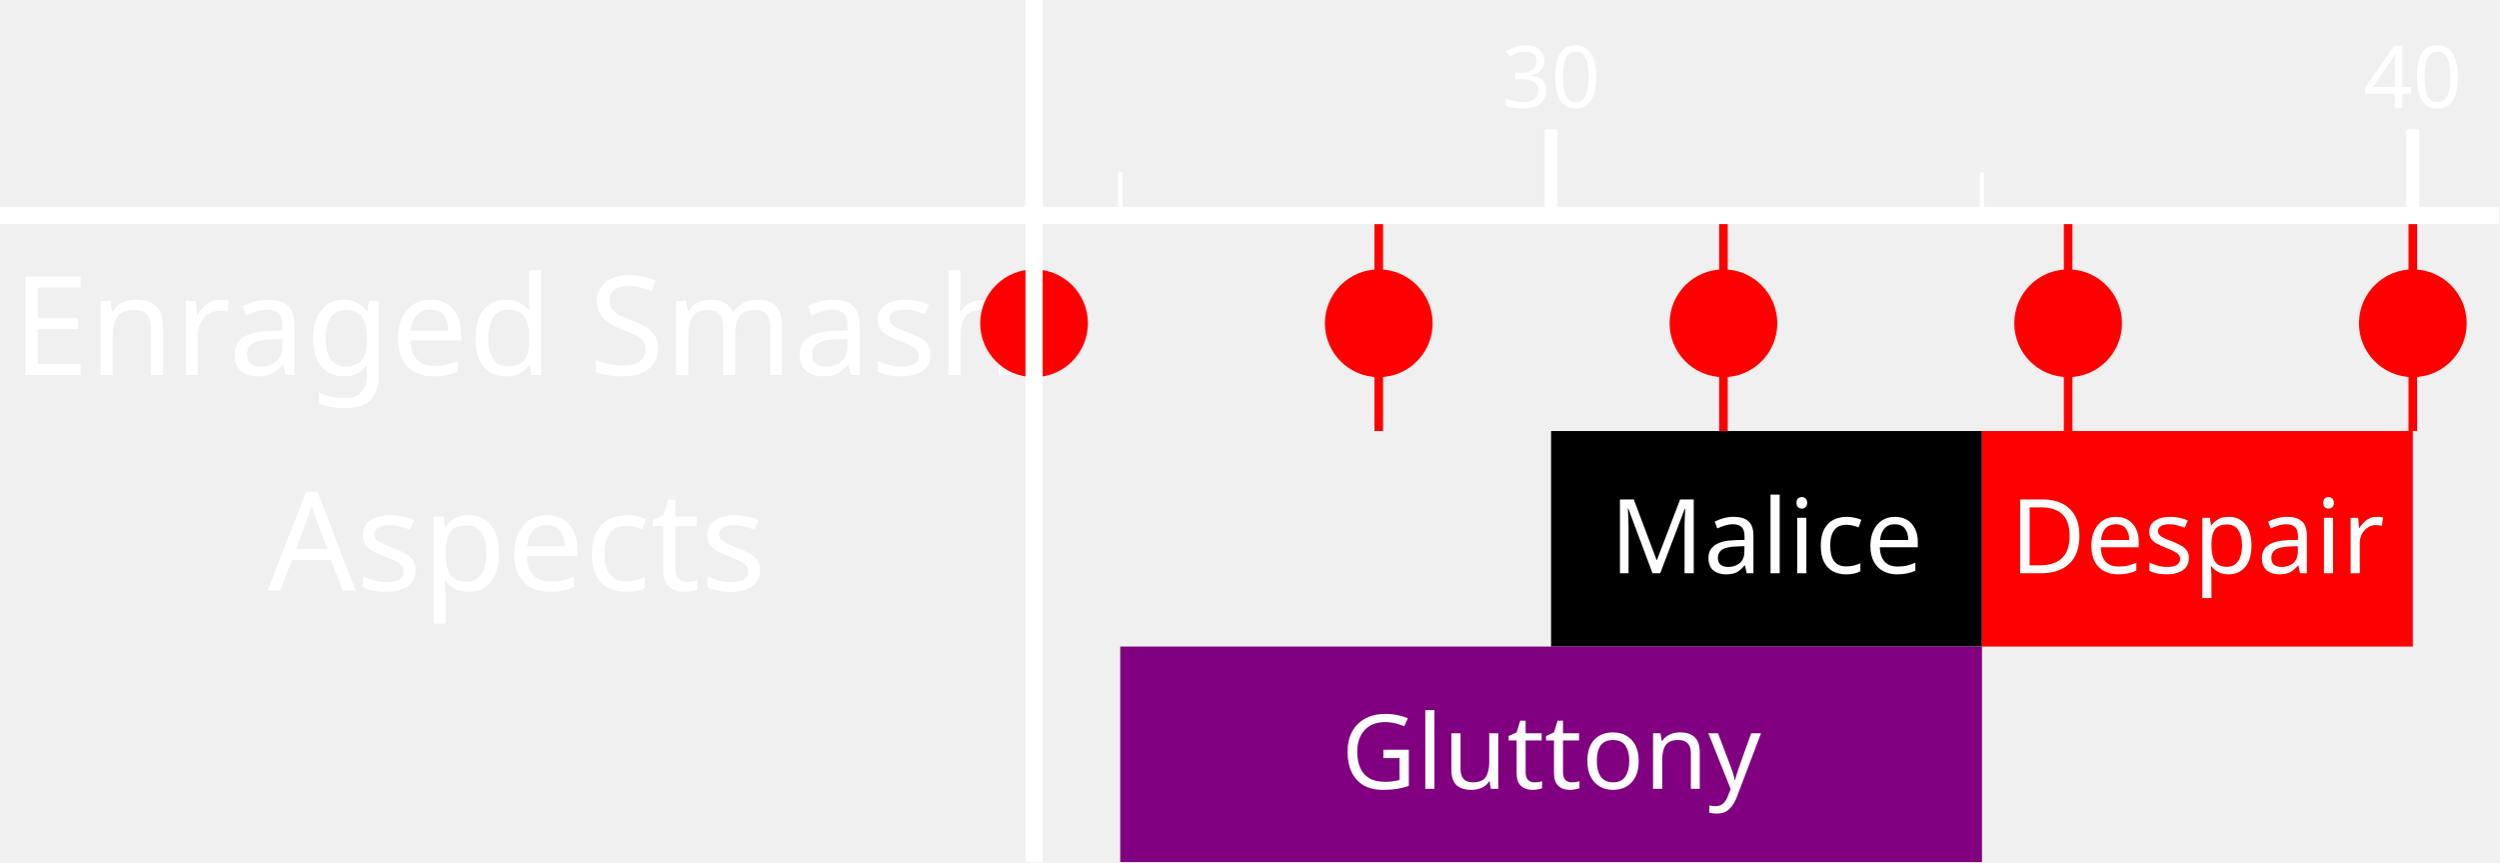
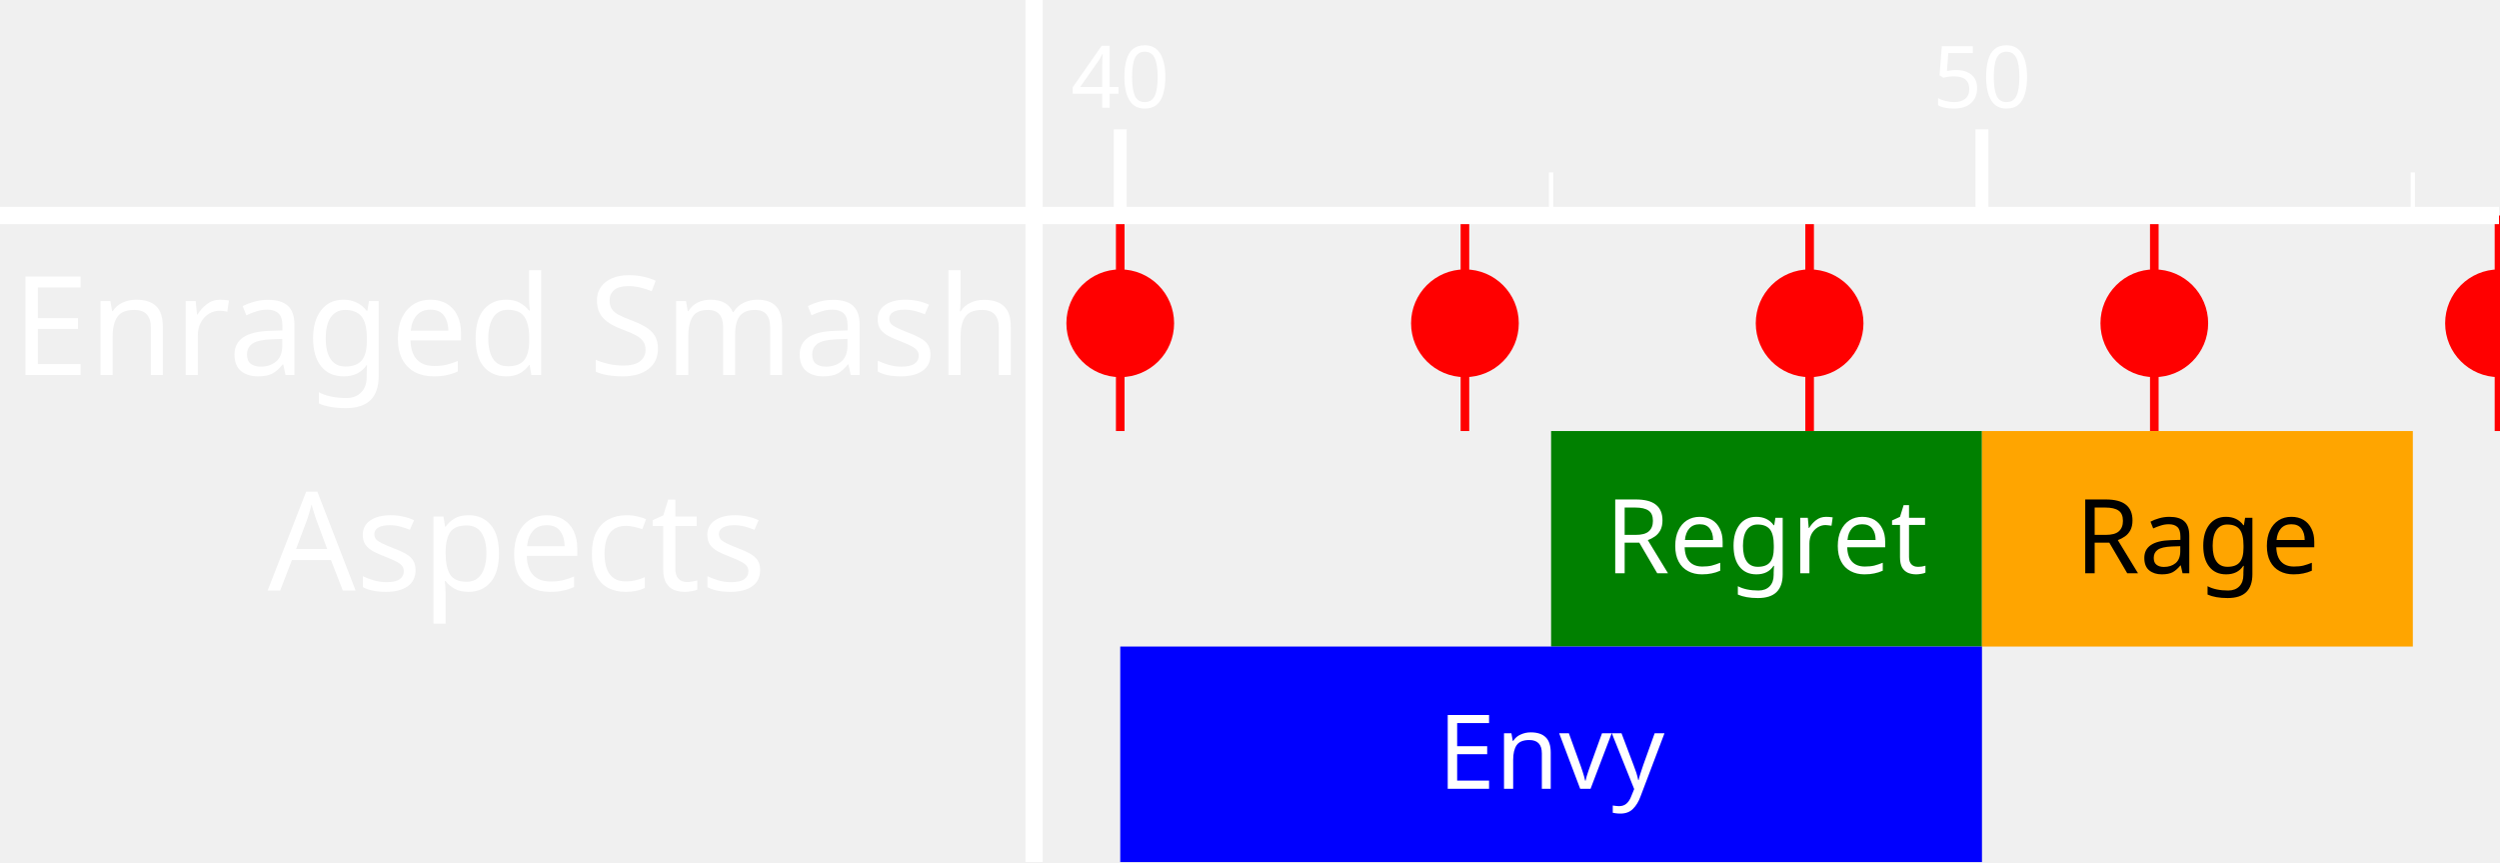
<svg xmlns="http://www.w3.org/2000/svg" width="290" height="100" viewBox="0 0 290 100">
  <defs>
</defs>
  <text x="60.0" y="43.5" font-size="16" fill="white" style="font-family:Segoe UI;text-anchor:middle">Enraged Smash</text>
-   <circle cx="120" cy="37.5" r="6.25" fill="red" />
-   <path d="M120,25 L120,50" stroke="red" />
-   <circle cx="160" cy="37.5" r="6.25" fill="red" />
-   <path d="M160,25 L160,50" stroke="red" />
-   <circle cx="200" cy="37.5" r="6.25" fill="red" />
-   <path d="M200,25 L200,50" stroke="red" />
-   <circle cx="240" cy="37.5" r="6.25" fill="red" />
-   <path d="M240,25 L240,50" stroke="red" />
-   <circle cx="280" cy="37.5" r="6.25" fill="red" />
-   <path d="M280,25 L280,50" stroke="red" />
-   <circle cx="320" cy="37.5" r="6.25" fill="red" />
-   <path d="M320,25 L320,50" stroke="red" />
-   <circle cx="360" cy="37.5" r="6.25" fill="red" />
-   <path d="M360,25 L360,50" stroke="red" />
-   <circle cx="400" cy="37.5" r="6.25" fill="red" />
-   <path d="M400,25 L400,50" stroke="red" />
-   <circle cx="440" cy="37.5" r="6.25" fill="red" />
-   <path d="M440,25 L440,50" stroke="red" />
-   <circle cx="480" cy="37.5" r="6.25" fill="red" />
-   <path d="M480,25 L480,50" stroke="red" />
-   <circle cx="520" cy="37.5" r="6.25" fill="red" />
-   <path d="M520,25 L520,50" stroke="red" />
-   <circle cx="560" cy="37.5" r="6.25" fill="red" />
-   <path d="M560,25 L560,50" stroke="red" />
+   <circle cx="130" cy="37.5" r="6.25" fill="red" />
+   <path d="M130,25 L130,50" stroke="red" />
+   <circle cx="170" cy="37.5" r="6.25" fill="red" />
+   <path d="M170,25 L170,50" stroke="red" />
+   <circle cx="210" cy="37.5" r="6.25" fill="red" />
+   <path d="M210,25 L210,50" stroke="red" />
+   <circle cx="250" cy="37.5" r="6.25" fill="red" />
+   <path d="M250,25 L250,50" stroke="red" />
+   <circle cx="290" cy="37.5" r="6.25" fill="red" />
+   <path d="M290,25 L290,50" stroke="red" />
+   <circle cx="330" cy="37.5" r="6.25" fill="red" />
+   <path d="M330,25 L330,50" stroke="red" />
+   <circle cx="370" cy="37.5" r="6.25" fill="red" />
+   <path d="M370,25 L370,50" stroke="red" />
+   <circle cx="410" cy="37.5" r="6.25" fill="red" />
+   <path d="M410,25 L410,50" stroke="red" />
  <text x="60.0" y="68.5" font-size="16" fill="white" style="font-family:Segoe UI;text-anchor:middle">Aspects</text>
-   <rect x="180" y="50" width="50" height="25" fill="black" />
-   <text x="205.0" y="66.5" font-size="12" fill="white" style="font-family:Segoe UI;text-anchor:middle">Malice</text>
-   <rect x="230" y="50" width="50" height="25" fill="red" />
-   <text x="255.0" y="66.5" font-size="12" fill="white" style="font-family:Segoe UI;text-anchor:middle">Despair</text>
+   <rect x="180" y="50" width="50" height="25" fill="green" />
+   <text x="205.0" y="66.5" font-size="12" fill="white" style="font-family:Segoe UI;text-anchor:middle">Regret</text>
+   <rect x="230" y="50" width="50" height="25" fill="orange" />
+   <text x="255.0" y="66.5" font-size="12" fill="black" style="font-family:Segoe UI;text-anchor:middle">Rage</text>
  <text x="60.0" y="93.5" font-size="16" fill="white" style="font-family:Segoe UI;text-anchor:middle" />
-   <rect x="130" y="75" width="100" height="25" fill="purple" />
-   <text x="180.0" y="91.5" font-size="12" fill="white" style="font-family:Segoe UI;text-anchor:middle">Gluttony</text>
+   <rect x="130" y="75" width="100" height="25" fill="blue" />
+   <text x="180.0" y="91.5" font-size="12" fill="white" style="font-family:Segoe UI;text-anchor:middle">Envy</text>
  <path d="M0,25 L290,25" stroke="white" stroke-width="2" />
  <path d="M120,0 L120,100" stroke="white" stroke-width="2" />
-   <path d="M130,20.0 L130,25" stroke="white" stroke-width="0.5" />
+   <path d="M130,15.0 L130,25" stroke="white" stroke-width="1.5" />
+   <text x="130.0" y="12.5" font-size="10" fill="white" style="font-family:Segoe UI;text-anchor:middle">40</text>
  <path d="M140,22.5 L140,white" stroke="white" stroke-width="0.3" />
  <path d="M150,22.5 L150,white" stroke="white" stroke-width="0.3" />
  <path d="M160,22.5 L160,white" stroke="white" stroke-width="0.3" />
  <path d="M170,22.5 L170,white" stroke="white" stroke-width="0.3" />
-   <path d="M180,15.0 L180,25" stroke="white" stroke-width="1.5" />
-   <text x="180.0" y="12.5" font-size="10" fill="white" style="font-family:Segoe UI;text-anchor:middle">30</text>
+   <path d="M180,20.0 L180,25" stroke="white" stroke-width="0.5" />
  <path d="M190,22.5 L190,white" stroke="white" stroke-width="0.3" />
  <path d="M200,22.5 L200,white" stroke="white" stroke-width="0.3" />
  <path d="M210,22.5 L210,white" stroke="white" stroke-width="0.3" />
  <path d="M220,22.5 L220,white" stroke="white" stroke-width="0.3" />
-   <path d="M230,20.0 L230,25" stroke="white" stroke-width="0.5" />
+   <path d="M230,15.0 L230,25" stroke="white" stroke-width="1.5" />
+   <text x="230.0" y="12.5" font-size="10" fill="white" style="font-family:Segoe UI;text-anchor:middle">50</text>
  <path d="M240,22.5 L240,white" stroke="white" stroke-width="0.3" />
  <path d="M250,22.5 L250,white" stroke="white" stroke-width="0.3" />
  <path d="M260,22.5 L260,white" stroke="white" stroke-width="0.3" />
  <path d="M270,22.5 L270,white" stroke="white" stroke-width="0.3" />
-   <path d="M280,15.0 L280,25" stroke="white" stroke-width="1.5" />
-   <text x="280.0" y="12.5" font-size="10" fill="white" style="font-family:Segoe UI;text-anchor:middle">40</text>
+   <path d="M280,20.0 L280,25" stroke="white" stroke-width="0.5" />
</svg>
